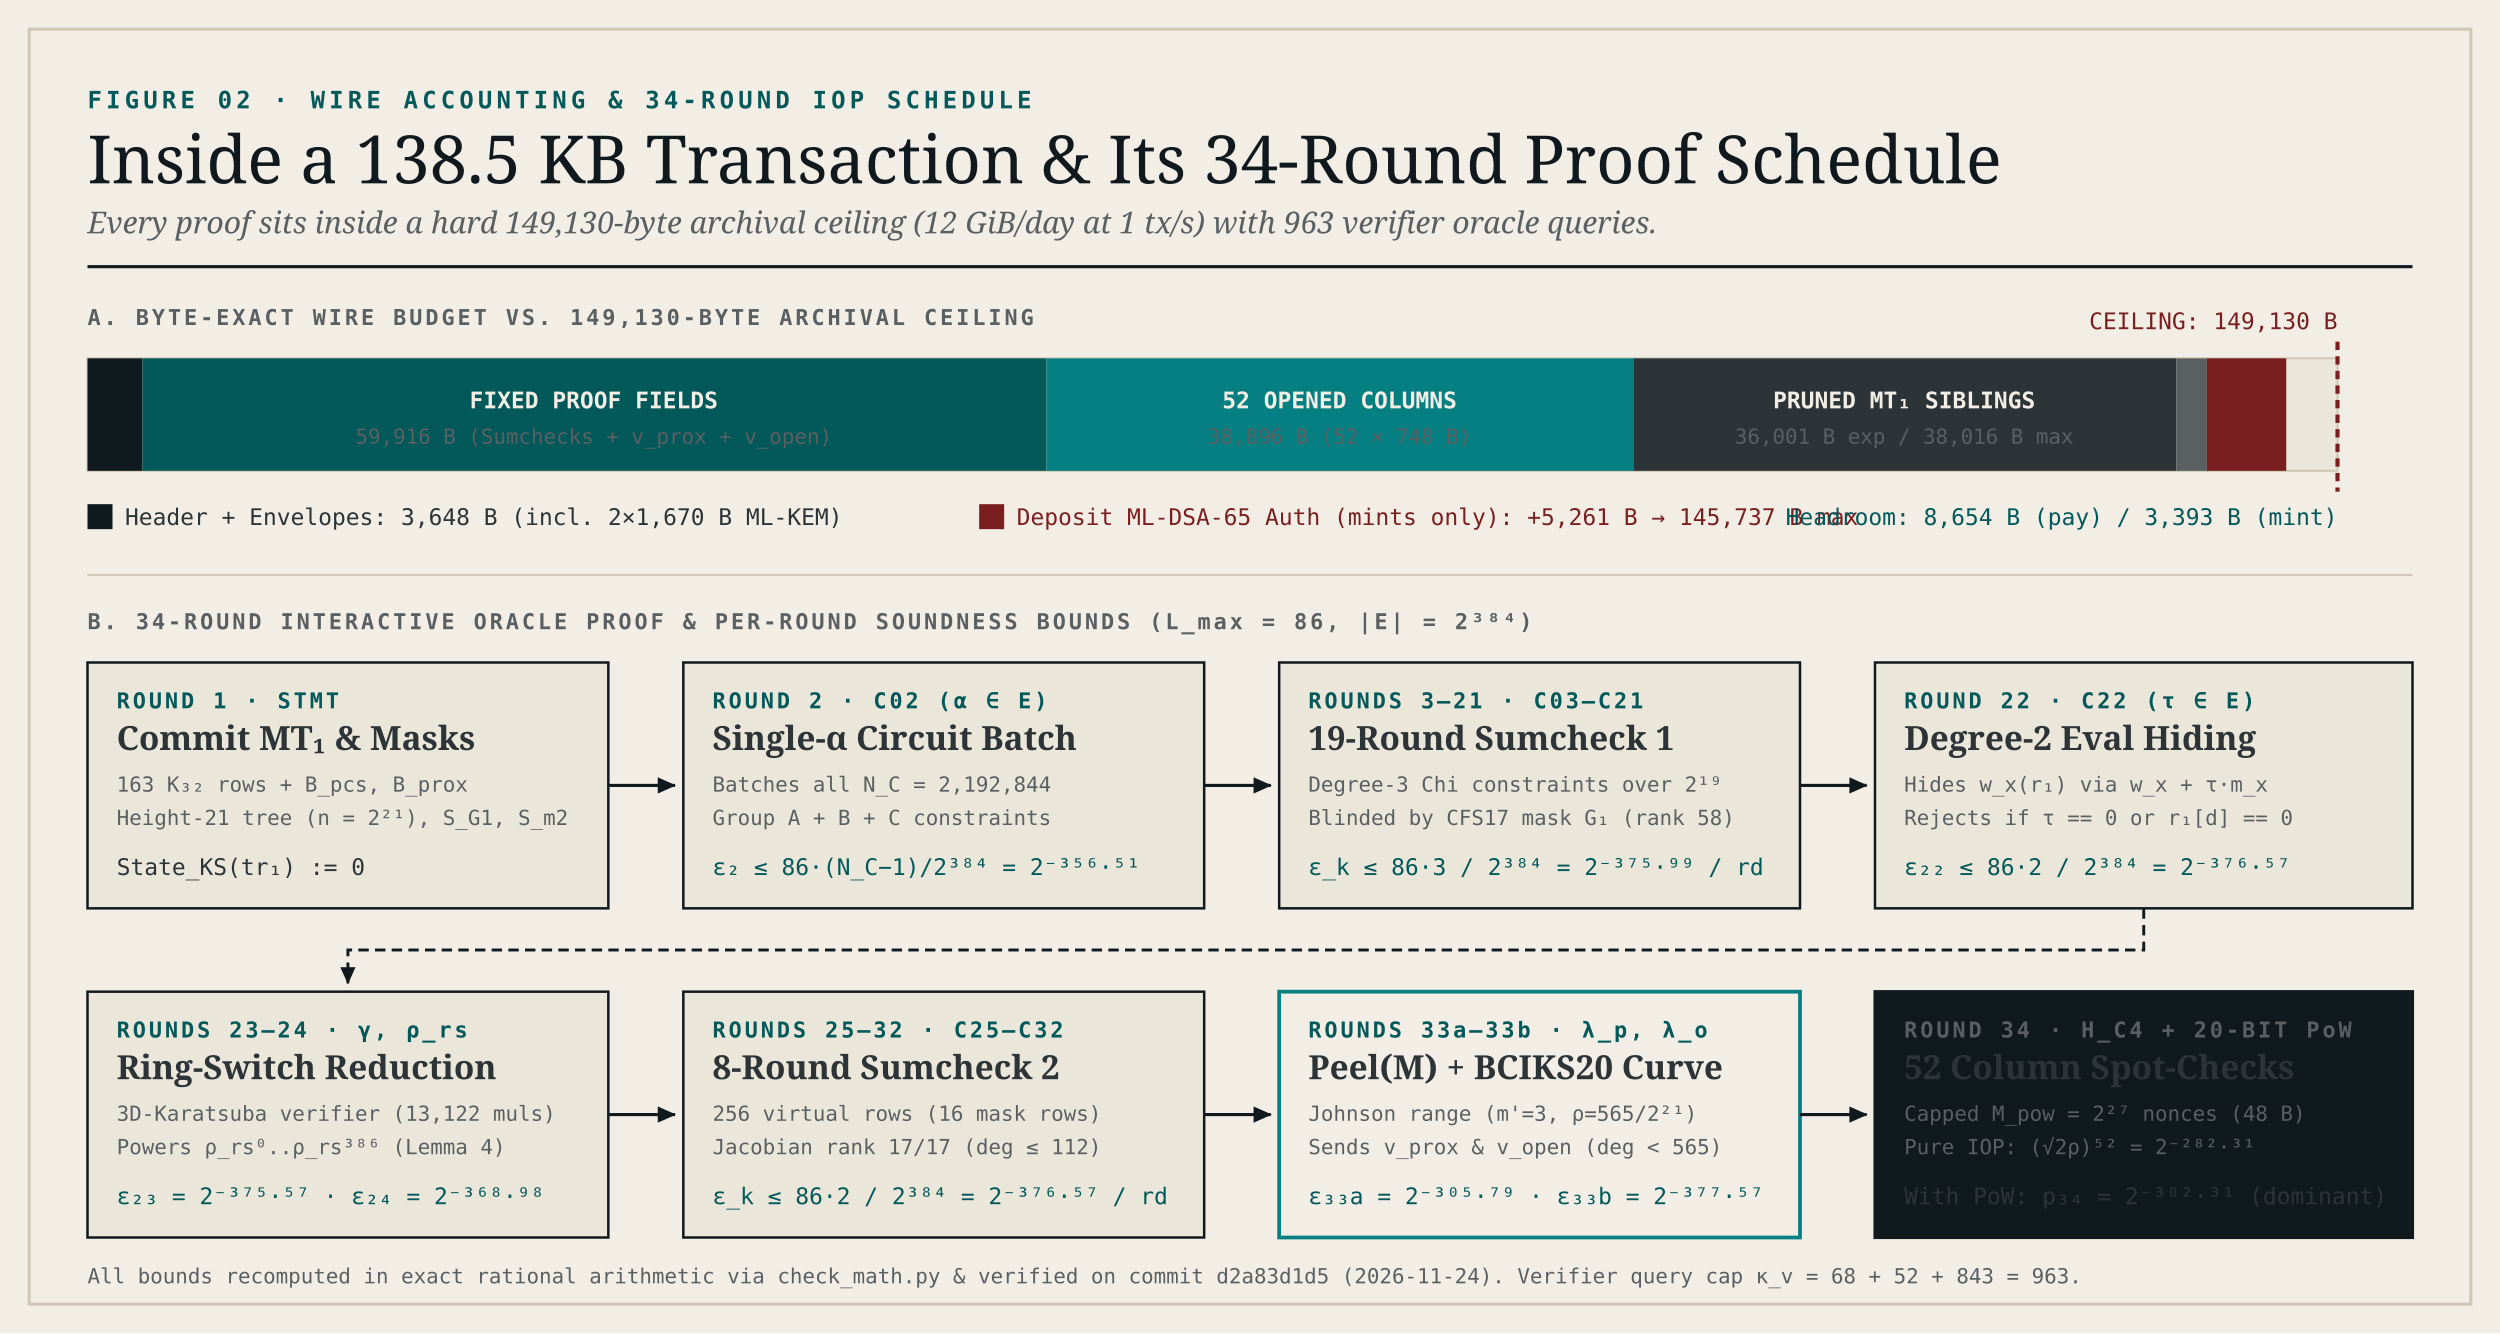
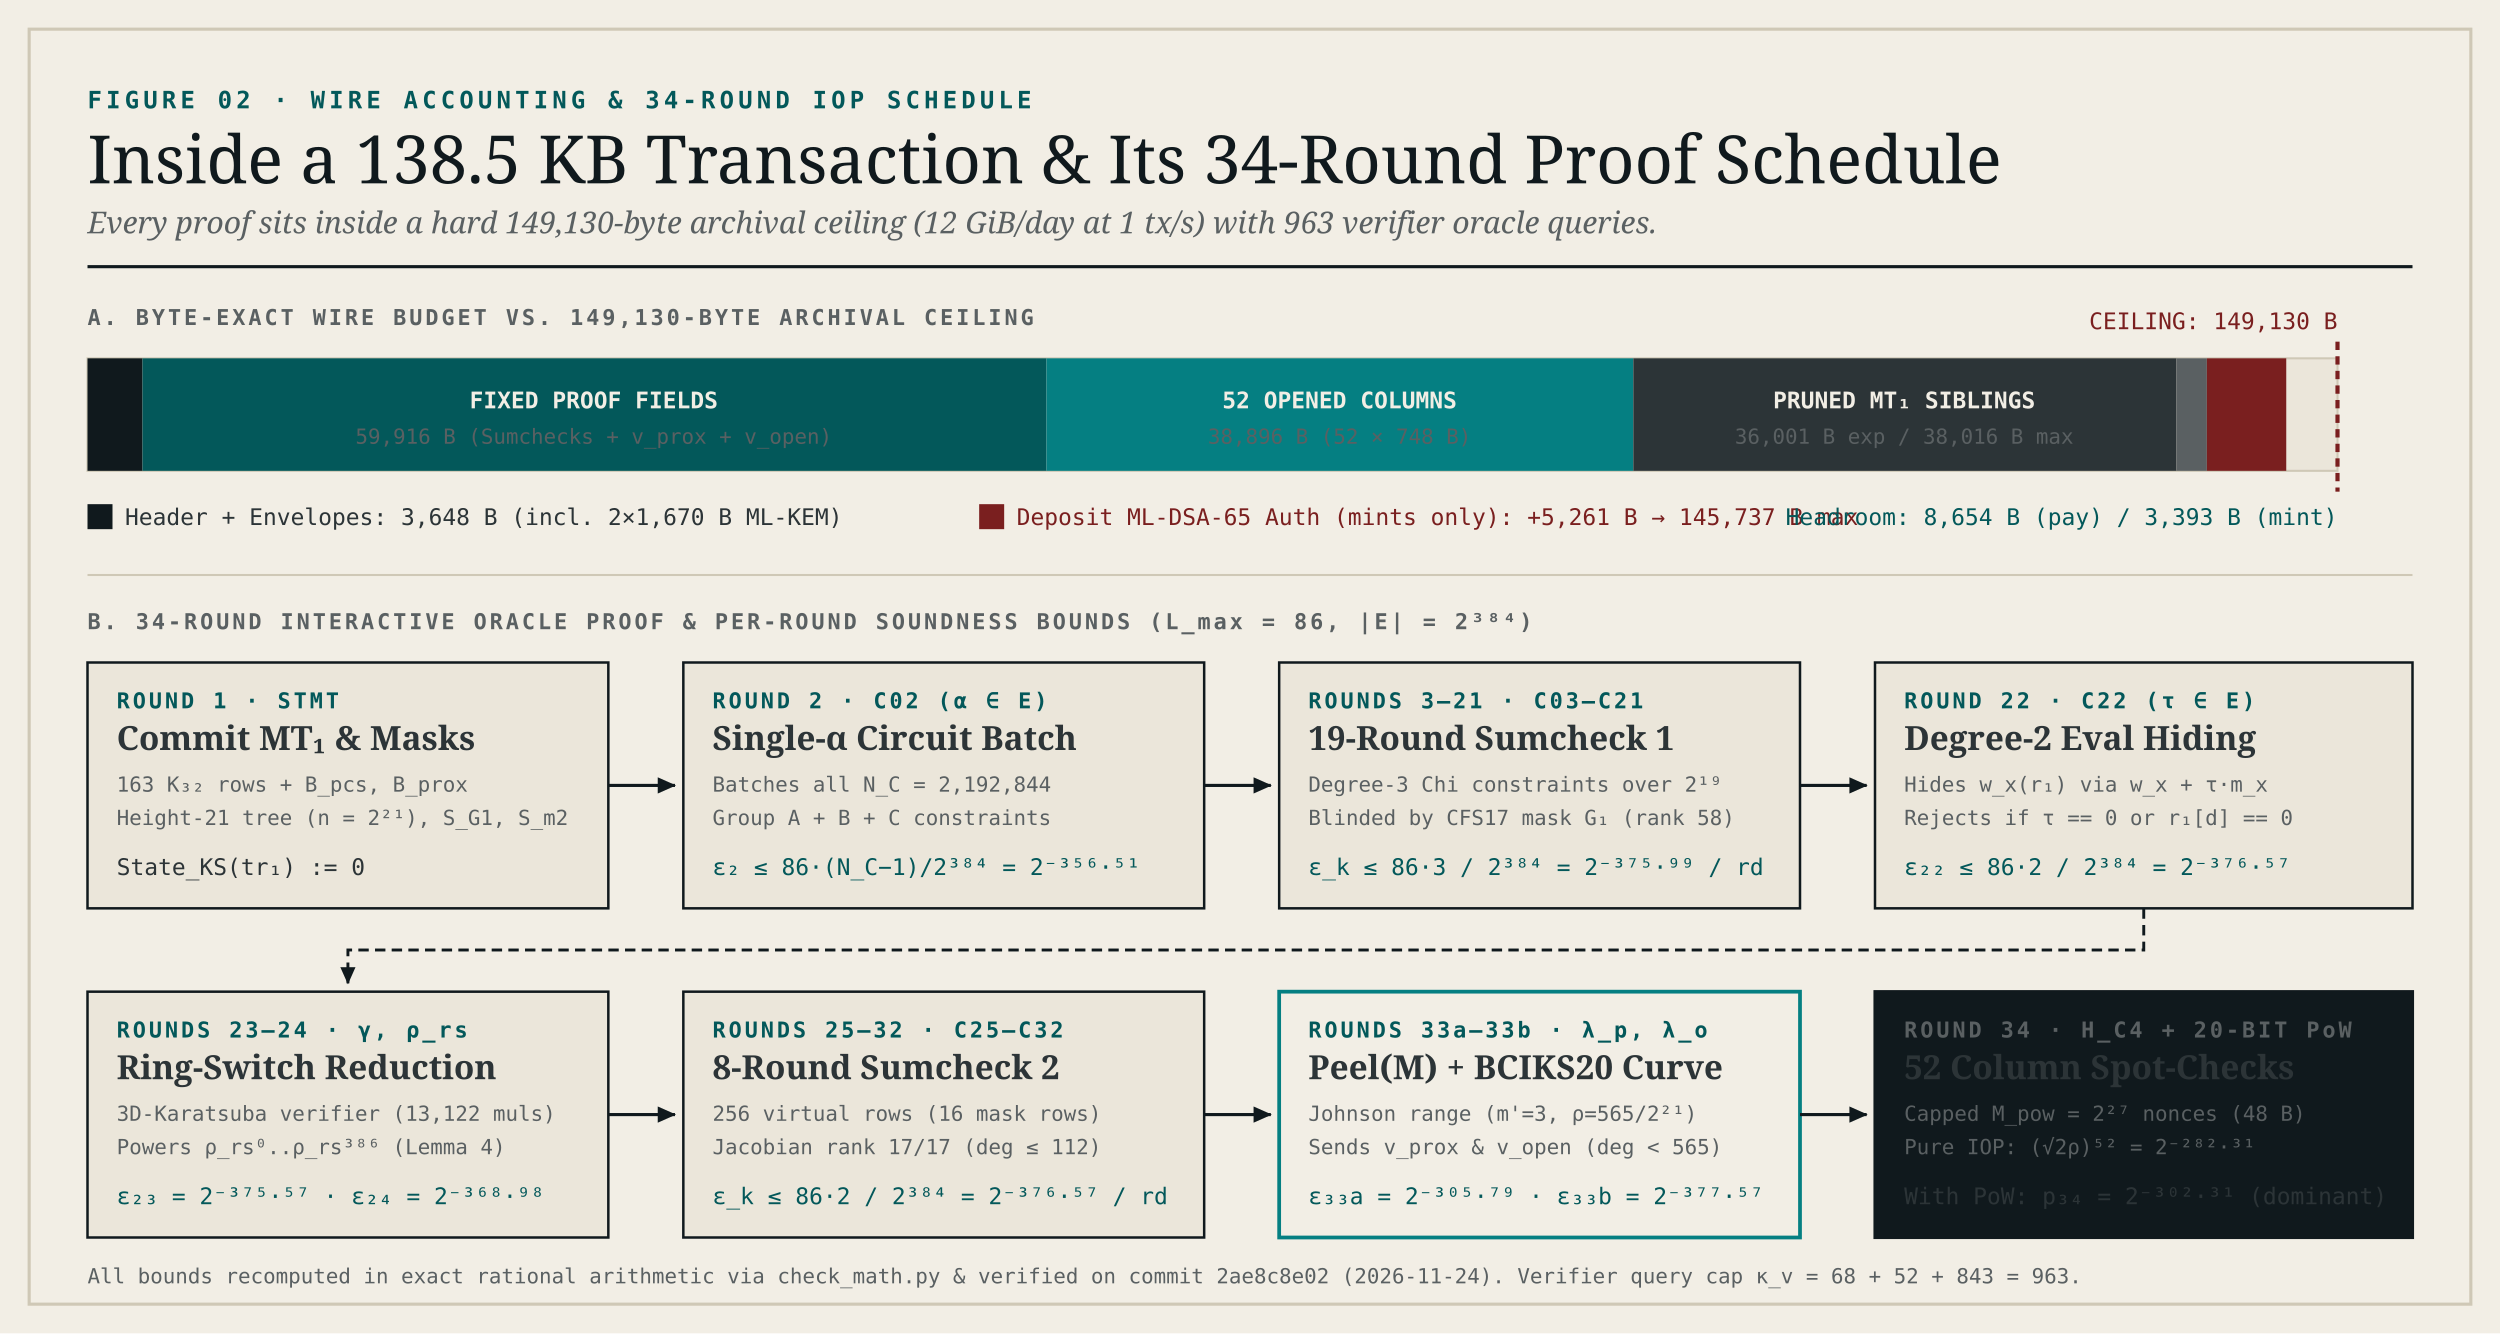
<svg xmlns="http://www.w3.org/2000/svg" viewBox="0 0 1200 640" role="img" aria-labelledby="t2 d2">
  <defs>
    <marker id="arr2" viewBox="0 0 10 10" refX="8.5" refY="5" markerWidth="6.5" markerHeight="6.5" orient="auto-start-reverse">
      <path d="M0 1 L9 5 L0 9 Z" fill="#10191d" />
    </marker>
    <style>
      .disp { font-family: "Instrument Serif", Georgia, serif; fill: #10191d; }
      .serif { font-family: "Newsreader", Georgia, serif; fill: #2c3437; }
      .mono { font-family: "JetBrains Mono", ui-monospace, Menlo, monospace; }
      .kicker { font-size: 11.5px; letter-spacing: 2px; font-weight: 600; fill: #03585a; }
      .label { font-size: 10.5px; letter-spacing: 1.4px; font-weight: 600; fill: #5a6062; }
      .h-title { font-size: 32px; fill: #10191d; }
      .sub { font-size: 14.5px; fill: #5a6062; font-style: italic; }
      .small { font-size: 11px; fill: #2c3437; }
      .tiny { font-size: 10px; fill: #5a6062; }
      .inv { fill: #f2eee5; }
      .teal { fill: #03585a; }
      .ox { fill: #7a1f1f; }
    </style>
  </defs>
  <rect x="0" y="0" width="1200" height="640" fill="#f2eee5" />
  <rect x="14" y="14" width="1172" height="612" fill="none" stroke="#cfc8b6" stroke-width="1.5" />
  <text x="42" y="52" class="mono kicker">FIGURE 02 · WIRE ACCOUNTING &amp; 34-ROUND IOP SCHEDULE</text>
  <text x="42" y="88" class="disp h-title">Inside a 138.5 KB Transaction &amp; Its 34-Round Proof Schedule</text>
  <text x="42" y="112" class="serif sub">Every proof sits inside a hard 149,130-byte archival ceiling (12 GiB/day at 1 tx/s) with 963 verifier oracle queries.</text>
  <line x1="42" y1="128" x2="1158" y2="128" stroke="#10191d" stroke-width="1.5" />
  <text x="42" y="156" class="mono label">A. BYTE-EXACT WIRE BUDGET VS. 149,130-BYTE ARCHIVAL CEILING</text>
  <rect x="42" y="172" width="1080" height="54" fill="#ebe6da" stroke="#cfc8b6" stroke-width="1" />
  <rect x="42" y="172" width="26.4" height="54" fill="#10191d" />
  <rect x="68.4" y="172" width="433.9" height="54" fill="#03585a" />
  <rect x="502.3" y="172" width="281.7" height="54" fill="#057f82" />
  <rect x="784.0" y="172" width="260.7" height="54" fill="#2c3437" />
  <rect x="1044.7" y="172" width="14.6" height="54" fill="#5a6062" />
  <rect x="1059.3" y="172" width="38.1" height="54" fill="#7a1f1f" />
  <line x1="1122" y1="164" x2="1122" y2="236" stroke="#7a1f1f" stroke-width="2" stroke-dasharray="4 3" />
  <text x="1122" y="158" text-anchor="end" class="mono small ox">CEILING: 149,130 B</text>
  <text x="285" y="196" text-anchor="middle" class="mono small inv" font-weight="600">FIXED PROOF FIELDS</text>
  <text x="285" y="213" text-anchor="middle" class="mono tiny" fill="#d9e7e7">59,916 B (Sumchecks + v_prox + v_open)</text>
  <text x="643" y="196" text-anchor="middle" class="mono small inv" font-weight="600">52 OPENED COLUMNS</text>
  <text x="643" y="213" text-anchor="middle" class="mono tiny" fill="#d9e7e7">38,896 B (52 × 748 B)</text>
  <text x="914" y="196" text-anchor="middle" class="mono small inv" font-weight="600">PRUNED MT₁ SIBLINGS</text>
  <text x="914" y="213" text-anchor="middle" class="mono tiny" fill="#cfc8b6">36,001 B exp / 38,016 B max</text>
  <rect x="42" y="242" width="12" height="12" fill="#10191d" />
  <text x="60" y="252" class="mono small">Header + Envelopes: 3,648 B (incl. 2×1,670 B ML-KEM)</text>
  <rect x="470" y="242" width="12" height="12" fill="#7a1f1f" />
  <text x="488" y="252" class="mono small ox">Deposit ML-DSA-65 Auth (mints only): +5,261 B → 145,737 B max</text>
  <text x="1122" y="252" text-anchor="end" class="mono small teal">Headroom: 8,654 B (pay) / 3,393 B (mint)</text>
  <line x1="42" y1="276" x2="1158" y2="276" stroke="#cfc8b6" stroke-width="1" />
  <text x="42" y="302" class="mono label">B. 34-ROUND INTERACTIVE ORACLE PROOF &amp; PER-ROUND SOUNDNESS BOUNDS (L_max = 86, |E| = 2³⁸⁴)</text>
  <rect x="42" y="318" width="250" height="118" fill="#ebe6da" stroke="#10191d" stroke-width="1.2" />
  <text x="56" y="340" class="mono label teal">ROUND 1 · STMT</text>
  <text x="56" y="360" class="serif" font-size="16" font-weight="600" fill="#10191d">Commit MT₁ &amp; Masks</text>
  <text x="56" y="380" class="mono tiny">163 K₃₂ rows + B_pcs, B_prox</text>
  <text x="56" y="396" class="mono tiny">Height-21 tree (n = 2²¹), S_G1, S_m2</text>
  <text x="56" y="420" class="mono small" fill="#10191d">State_KS(tr₁) := 0</text>
  <rect x="328" y="318" width="250" height="118" fill="#ebe6da" stroke="#10191d" stroke-width="1.2" />
  <text x="342" y="340" class="mono label teal">ROUND 2 · C02 (α ∈ E)</text>
  <text x="342" y="360" class="serif" font-size="16" font-weight="600" fill="#10191d">Single-α Circuit Batch</text>
  <text x="342" y="380" class="mono tiny">Batches all N_C = 2,192,844</text>
  <text x="342" y="396" class="mono tiny">Group A + B + C constraints</text>
  <text x="342" y="420" class="mono small teal">ε₂ ≤ 86·(N_C−1)/2³⁸⁴ = 2⁻³⁵⁶·⁵¹</text>
  <rect x="614" y="318" width="250" height="118" fill="#ebe6da" stroke="#10191d" stroke-width="1.2" />
  <text x="628" y="340" class="mono label teal">ROUNDS 3–21 · C03–C21</text>
  <text x="628" y="360" class="serif" font-size="16" font-weight="600" fill="#10191d">19-Round Sumcheck 1</text>
  <text x="628" y="380" class="mono tiny">Degree-3 Chi constraints over 2¹⁹</text>
  <text x="628" y="396" class="mono tiny">Blinded by CFS17 mask G₁ (rank 58)</text>
  <text x="628" y="420" class="mono small teal">ε_k ≤ 86·3 / 2³⁸⁴ = 2⁻³⁷⁵·⁹⁹ / rd</text>
  <rect x="900" y="318" width="258" height="118" fill="#ebe6da" stroke="#10191d" stroke-width="1.2" />
  <text x="914" y="340" class="mono label teal">ROUND 22 · C22 (τ ∈ E)</text>
  <text x="914" y="360" class="serif" font-size="16" font-weight="600" fill="#10191d">Degree-2 Eval Hiding</text>
  <text x="914" y="380" class="mono tiny">Hides w_x(r₁) via w_x + τ·m_x</text>
  <text x="914" y="396" class="mono tiny">Rejects if τ == 0 or r₁[d] == 0</text>
  <text x="914" y="420" class="mono small teal">ε₂₂ ≤ 86·2 / 2³⁸⁴ = 2⁻³⁷⁶·⁵⁷</text>
  <line x1="292" y1="377" x2="324" y2="377" stroke="#10191d" stroke-width="1.5" marker-end="url(#arr2)" />
  <line x1="578" y1="377" x2="610" y2="377" stroke="#10191d" stroke-width="1.5" marker-end="url(#arr2)" />
  <line x1="864" y1="377" x2="896" y2="377" stroke="#10191d" stroke-width="1.5" marker-end="url(#arr2)" />
  <path d="M1029 436 L1029 456 L167 456 L167 472" stroke="#10191d" stroke-width="1.4" fill="none" stroke-dasharray="5 3" marker-end="url(#arr2)" />
  <rect x="42" y="476" width="250" height="118" fill="#ebe6da" stroke="#10191d" stroke-width="1.2" />
  <text x="56" y="498" class="mono label teal">ROUNDS 23–24 · γ, ρ_rs</text>
  <text x="56" y="518" class="serif" font-size="16" font-weight="600" fill="#10191d">Ring-Switch Reduction</text>
  <text x="56" y="538" class="mono tiny">3D-Karatsuba verifier (13,122 muls)</text>
  <text x="56" y="554" class="mono tiny">Powers ρ_rs⁰..ρ_rs³⁸⁶ (Lemma 4)</text>
  <text x="56" y="578" class="mono small teal">ε₂₃ = 2⁻³⁷⁵·⁵⁷ · ε₂₄ = 2⁻³⁶⁸·⁹⁸</text>
  <rect x="328" y="476" width="250" height="118" fill="#ebe6da" stroke="#10191d" stroke-width="1.2" />
  <text x="342" y="498" class="mono label teal">ROUNDS 25–32 · C25–C32</text>
  <text x="342" y="518" class="serif" font-size="16" font-weight="600" fill="#10191d">8-Round Sumcheck 2</text>
  <text x="342" y="538" class="mono tiny">256 virtual rows (16 mask rows)</text>
  <text x="342" y="554" class="mono tiny">Jacobian rank 17/17 (deg ≤ 112)</text>
  <text x="342" y="578" class="mono small teal">ε_k ≤ 86·2 / 2³⁸⁴ = 2⁻³⁷⁶·⁵⁷ / rd</text>
  <rect x="614" y="476" width="250" height="118" fill="#f2eee5" stroke="#057f82" stroke-width="1.8" />
  <text x="628" y="498" class="mono label teal">ROUNDS 33a–33b · λ_p, λ_o</text>
  <text x="628" y="518" class="serif" font-size="16" font-weight="600" fill="#10191d">Peel(M) + BCIKS20 Curve</text>
  <text x="628" y="538" class="mono tiny">Johnson range (m'=3, ρ=565/2²¹)</text>
  <text x="628" y="554" class="mono tiny">Sends v_prox &amp; v_open (deg &lt; 565)</text>
  <text x="628" y="578" class="mono small teal">ε₃₃a = 2⁻³⁰⁵·⁷⁹ · ε₃₃b = 2⁻³⁷⁷·⁵⁷</text>
  <rect x="900" y="476" width="258" height="118" fill="#10191d" stroke="#10191d" stroke-width="1.5" />
  <text x="914" y="498" class="mono label" fill="#7fd3d5">ROUND 34 · H_C4 + 20-BIT PoW</text>
  <text x="914" y="518" class="serif" font-size="16" font-weight="600" fill="#f2eee5">52 Column Spot-Checks</text>
  <text x="914" y="538" class="mono tiny" fill="#cfc8b6">Capped M_pow = 2²⁷ nonces (48 B)</text>
  <text x="914" y="554" class="mono tiny" fill="#cfc8b6">Pure IOP: (√2ρ)⁵² = 2⁻²⁸²·³¹</text>
  <text x="914" y="578" class="mono small" fill="#7fd3d5">With PoW: p₃₄ = 2⁻³⁰²·³¹ (dominant)</text>
  <line x1="292" y1="535" x2="324" y2="535" stroke="#10191d" stroke-width="1.5" marker-end="url(#arr2)" />
  <line x1="578" y1="535" x2="610" y2="535" stroke="#10191d" stroke-width="1.5" marker-end="url(#arr2)" />
  <line x1="864" y1="535" x2="896" y2="535" stroke="#10191d" stroke-width="1.5" marker-end="url(#arr2)" />
-   <text x="42" y="616" class="mono tiny">All bounds recomputed in exact rational arithmetic via check_math.py &amp; verified on commit d2a83d1d5 (2026-11-24). Verifier query cap κ_v = 68 + 52 + 843 = 963.</text>
+   <text x="42" y="616" class="mono tiny">All bounds recomputed in exact rational arithmetic via check_math.py &amp; verified on commit 2ae8c8e02 (2026-11-24). Verifier query cap κ_v = 68 + 52 + 843 = 963.</text>
</svg>
